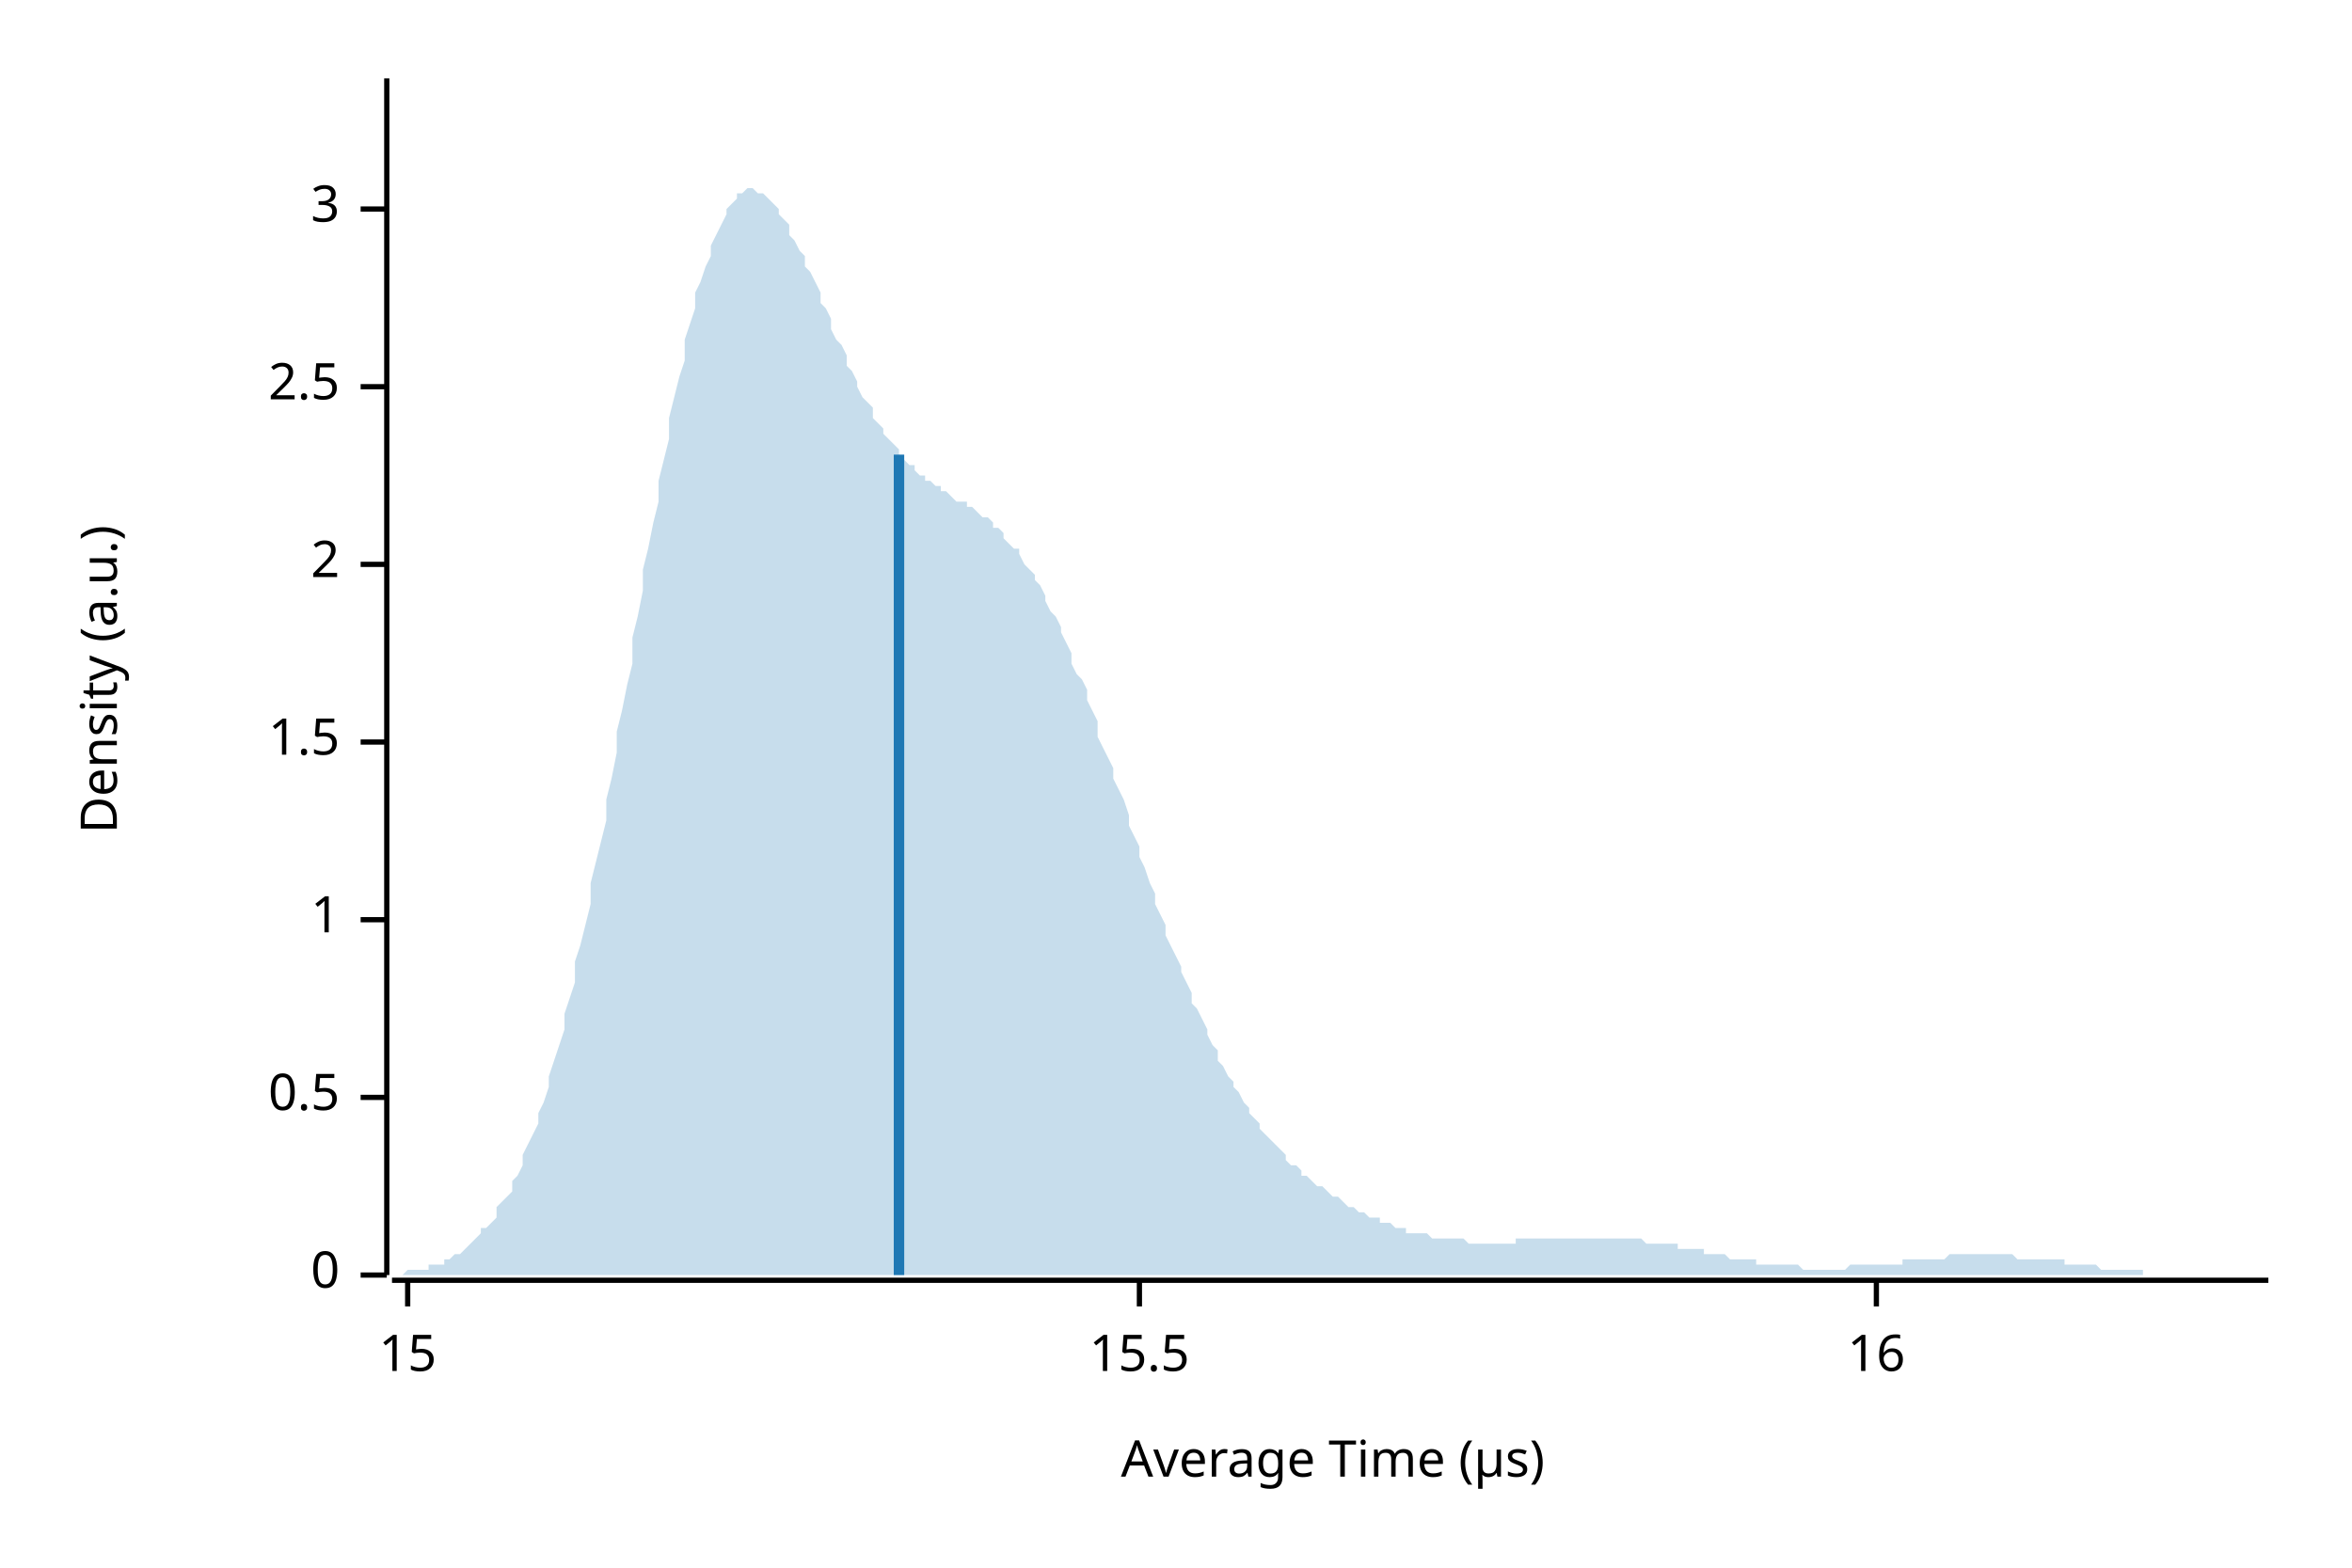
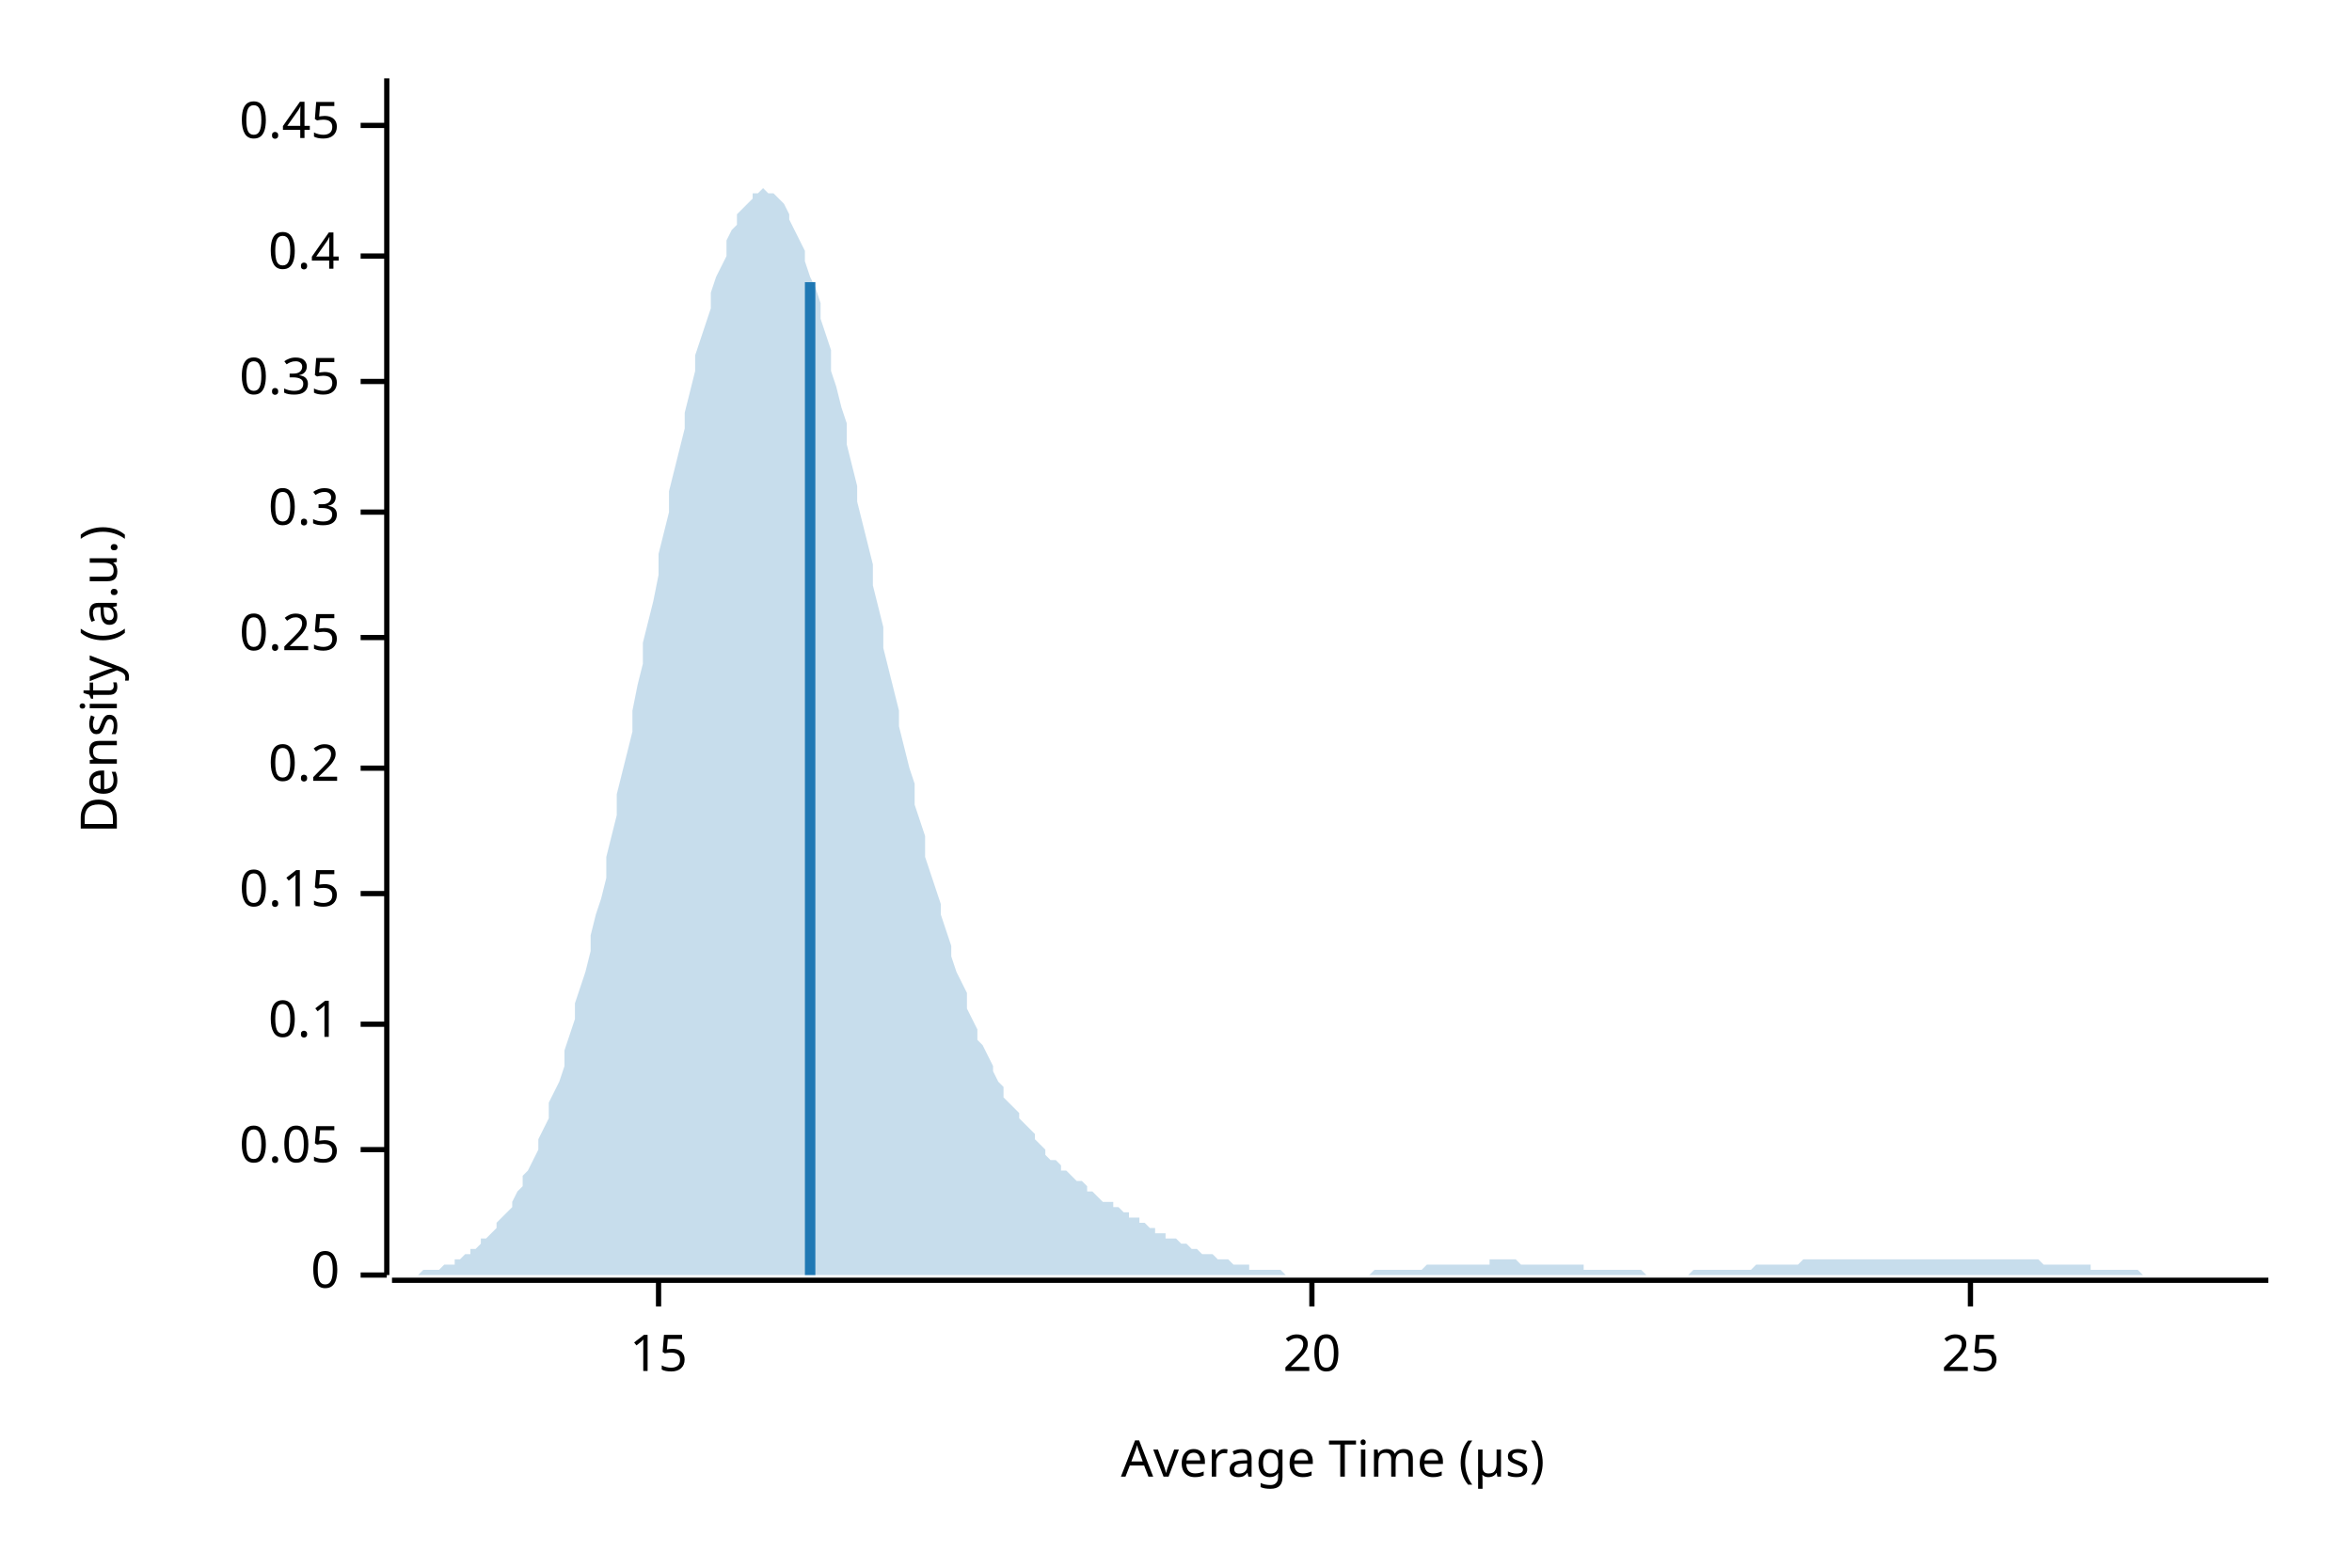
<svg xmlns="http://www.w3.org/2000/svg" width="450" height="300" viewBox="0 0 450 300">
  <text x="15" y="130" dy="0.76em" text-anchor="middle" font-family="sans-serif" font-size="9.677" opacity="1" fill="#000000" transform="rotate(270, 15, 130)">
Density (a.u.)
</text>
  <text x="255" y="285" dy="-0.5ex" text-anchor="middle" font-family="sans-serif" font-size="9.677" opacity="1" fill="#000000">
Average Time (µs)
</text>
  <polyline fill="none" opacity="1" stroke="#000000" stroke-width="1" points="74,15 74,244 " />
  <text x="65" y="244" dy="0.5ex" text-anchor="end" font-family="sans-serif" font-size="9.677" opacity="1" fill="#000000">
0
</text>
  <polyline fill="none" opacity="1" stroke="#000000" stroke-width="1" points="69,244 74,244 " />
-   <text x="65" y="210" dy="0.5ex" text-anchor="end" font-family="sans-serif" font-size="9.677" opacity="1" fill="#000000">
- 0.5
+   <text x="65" y="220" dy="0.5ex" text-anchor="end" font-family="sans-serif" font-size="9.677" opacity="1" fill="#000000">
+ 0.05
</text>
-   <polyline fill="none" opacity="1" stroke="#000000" stroke-width="1" points="69,210 74,210 " />
-   <text x="65" y="176" dy="0.5ex" text-anchor="end" font-family="sans-serif" font-size="9.677" opacity="1" fill="#000000">
- 1
+   <polyline fill="none" opacity="1" stroke="#000000" stroke-width="1" points="69,220 74,220 " />
+   <text x="65" y="196" dy="0.5ex" text-anchor="end" font-family="sans-serif" font-size="9.677" opacity="1" fill="#000000">
+ 0.1
</text>
-   <polyline fill="none" opacity="1" stroke="#000000" stroke-width="1" points="69,176 74,176 " />
-   <text x="65" y="142" dy="0.5ex" text-anchor="end" font-family="sans-serif" font-size="9.677" opacity="1" fill="#000000">
- 1.5
+   <polyline fill="none" opacity="1" stroke="#000000" stroke-width="1" points="69,196 74,196 " />
+   <text x="65" y="171" dy="0.5ex" text-anchor="end" font-family="sans-serif" font-size="9.677" opacity="1" fill="#000000">
+ 0.15
</text>
-   <polyline fill="none" opacity="1" stroke="#000000" stroke-width="1" points="69,142 74,142 " />
-   <text x="65" y="108" dy="0.5ex" text-anchor="end" font-family="sans-serif" font-size="9.677" opacity="1" fill="#000000">
- 2
+   <polyline fill="none" opacity="1" stroke="#000000" stroke-width="1" points="69,171 74,171 " />
+   <text x="65" y="147" dy="0.5ex" text-anchor="end" font-family="sans-serif" font-size="9.677" opacity="1" fill="#000000">
+ 0.2
</text>
-   <polyline fill="none" opacity="1" stroke="#000000" stroke-width="1" points="69,108 74,108 " />
-   <text x="65" y="74" dy="0.5ex" text-anchor="end" font-family="sans-serif" font-size="9.677" opacity="1" fill="#000000">
- 2.5
+   <polyline fill="none" opacity="1" stroke="#000000" stroke-width="1" points="69,147 74,147 " />
+   <text x="65" y="122" dy="0.5ex" text-anchor="end" font-family="sans-serif" font-size="9.677" opacity="1" fill="#000000">
+ 0.25
</text>
-   <polyline fill="none" opacity="1" stroke="#000000" stroke-width="1" points="69,74 74,74 " />
-   <text x="65" y="40" dy="0.5ex" text-anchor="end" font-family="sans-serif" font-size="9.677" opacity="1" fill="#000000">
- 3
+   <polyline fill="none" opacity="1" stroke="#000000" stroke-width="1" points="69,122 74,122 " />
+   <text x="65" y="98" dy="0.5ex" text-anchor="end" font-family="sans-serif" font-size="9.677" opacity="1" fill="#000000">
+ 0.3
</text>
-   <polyline fill="none" opacity="1" stroke="#000000" stroke-width="1" points="69,40 74,40 " />
+   <polyline fill="none" opacity="1" stroke="#000000" stroke-width="1" points="69,98 74,98 " />
+   <text x="65" y="73" dy="0.5ex" text-anchor="end" font-family="sans-serif" font-size="9.677" opacity="1" fill="#000000">
+ 0.35
+ </text>
+   <polyline fill="none" opacity="1" stroke="#000000" stroke-width="1" points="69,73 74,73 " />
+   <text x="65" y="49" dy="0.5ex" text-anchor="end" font-family="sans-serif" font-size="9.677" opacity="1" fill="#000000">
+ 0.4
+ </text>
+   <polyline fill="none" opacity="1" stroke="#000000" stroke-width="1" points="69,49 74,49 " />
+   <text x="65" y="24" dy="0.5ex" text-anchor="end" font-family="sans-serif" font-size="9.677" opacity="1" fill="#000000">
+ 0.45
+ </text>
+   <polyline fill="none" opacity="1" stroke="#000000" stroke-width="1" points="69,24 74,24 " />
  <polyline fill="none" opacity="1" stroke="#000000" stroke-width="1" points="75,245 434,245 " />
-   <text x="78" y="255" dy="0.76em" text-anchor="middle" font-family="sans-serif" font-size="9.677" opacity="1" fill="#000000">
+   <text x="126" y="255" dy="0.76em" text-anchor="middle" font-family="sans-serif" font-size="9.677" opacity="1" fill="#000000">
15
</text>
-   <polyline fill="none" opacity="1" stroke="#000000" stroke-width="1" points="78,245 78,250 " />
-   <text x="218" y="255" dy="0.76em" text-anchor="middle" font-family="sans-serif" font-size="9.677" opacity="1" fill="#000000">
- 15.5
+   <polyline fill="none" opacity="1" stroke="#000000" stroke-width="1" points="126,245 126,250 " />
+   <text x="251" y="255" dy="0.76em" text-anchor="middle" font-family="sans-serif" font-size="9.677" opacity="1" fill="#000000">
+ 20
</text>
-   <polyline fill="none" opacity="1" stroke="#000000" stroke-width="1" points="218,245 218,250 " />
-   <text x="359" y="255" dy="0.76em" text-anchor="middle" font-family="sans-serif" font-size="9.677" opacity="1" fill="#000000">
- 16
+   <polyline fill="none" opacity="1" stroke="#000000" stroke-width="1" points="251,245 251,250 " />
+   <text x="377" y="255" dy="0.76em" text-anchor="middle" font-family="sans-serif" font-size="9.677" opacity="1" fill="#000000">
+ 25
</text>
-   <polyline fill="none" opacity="1" stroke="#000000" stroke-width="1" points="359,245 359,250 " />
-   <polygon opacity="0.25" fill="#1F78B4" points="75,244 75,244 76,244 77,244 77,244 78,243 79,243 80,243 80,243 81,243 82,243 82,242 83,242 84,242 85,242 85,241 86,241 87,240 87,240 88,240 89,239 90,238 90,238 91,237 92,236 92,235 93,235 94,234 95,233 95,231 96,230 97,229 98,228 98,226 99,225 100,223 100,221 101,219 102,217 103,215 103,213 104,211 105,208 105,206 106,203 107,200 108,197 108,194 109,191 110,188 110,184 111,181 112,177 113,173 113,169 114,165 115,161 116,157 116,153 117,149 118,144 118,140 119,136 120,131 121,127 121,122 122,118 123,113 123,109 124,105 125,100 126,96 126,92 127,88 128,84 128,80 129,76 130,72 131,69 131,65 132,62 133,59 133,56 134,54 135,51 136,49 136,47 137,45 138,43 139,41 139,40 140,39 141,38 141,37 142,37 143,36 144,36 144,36 145,37 146,37 146,37 147,38 148,39 149,40 149,41 150,42 151,43 151,45 152,46 153,48 154,49 154,51 155,52 156,54 157,56 157,58 158,59 159,61 159,63 160,65 161,66 162,68 162,70 163,71 164,73 164,74 165,76 166,77 167,78 167,80 168,81 169,82 169,83 170,84 171,85 172,86 172,87 173,88 174,89 175,89 175,90 176,91 177,91 177,92 178,92 179,93 180,93 180,94 181,94 182,95 182,95 183,96 184,96 185,96 185,97 186,97 187,98 187,98 188,99 189,99 190,100 190,101 191,101 192,102 192,103 193,104 194,105 195,105 195,106 196,108 197,109 198,110 198,111 199,112 200,114 200,115 201,117 202,118 203,120 203,121 204,123 205,125 205,127 206,129 207,130 208,132 208,134 209,136 210,138 210,141 211,143 212,145 213,147 213,149 214,151 215,153 216,156 216,158 217,160 218,162 218,164 219,166 220,169 221,171 221,173 222,175 223,177 223,179 224,181 225,183 226,185 226,186 227,188 228,190 228,192 229,193 230,195 231,197 231,198 232,200 233,201 233,203 234,204 235,206 236,207 236,208 237,209 238,211 239,212 239,213 240,214 241,215 241,216 242,217 243,218 244,219 244,219 245,220 246,221 246,222 247,223 248,223 249,224 249,225 250,225 251,226 251,226 252,227 253,227 254,228 254,228 255,229 256,229 257,230 257,230 258,231 259,231 259,231 260,232 261,232 262,233 262,233 263,233 264,233 264,234 265,234 266,234 267,235 267,235 268,235 269,235 269,236 270,236 271,236 272,236 272,236 273,236 274,237 275,237 275,237 276,237 277,237 277,237 278,237 279,237 280,237 280,237 281,238 282,238 282,238 283,238 284,238 285,238 285,238 286,238 287,238 287,238 288,238 289,238 290,238 290,237 291,237 292,237 292,237 293,237 294,237 295,237 295,237 296,237 297,237 298,237 298,237 299,237 300,237 300,237 301,237 302,237 303,237 303,237 304,237 305,237 305,237 306,237 307,237 308,237 308,237 309,237 310,237 310,237 311,237 312,237 313,237 313,237 314,237 315,238 316,238 316,238 317,238 318,238 318,238 319,238 320,238 321,238 321,239 322,239 323,239 323,239 324,239 325,239 326,239 326,240 327,240 328,240 328,240 329,240 330,240 331,241 331,241 332,241 333,241 333,241 334,241 335,241 336,241 336,242 337,242 338,242 339,242 339,242 340,242 341,242 341,242 342,242 343,242 344,242 344,242 345,243 346,243 346,243 347,243 348,243 349,243 349,243 350,243 351,243 351,243 352,243 353,243 354,242 354,242 355,242 356,242 357,242 357,242 358,242 359,242 359,242 360,242 361,242 362,242 362,242 363,242 364,242 364,241 365,241 366,241 367,241 367,241 368,241 369,241 369,241 370,241 371,241 372,241 372,241 373,240 374,240 375,240 375,240 376,240 377,240 377,240 378,240 379,240 380,240 380,240 381,240 382,240 382,240 383,240 384,240 385,240 385,240 386,241 387,241 387,241 388,241 389,241 390,241 390,241 391,241 392,241 392,241 393,241 394,241 395,241 395,242 396,242 397,242 398,242 398,242 399,242 400,242 400,242 401,242 402,243 403,243 403,243 404,243 405,243 405,243 406,243 407,243 408,243 408,243 409,243 410,243 410,244 411,244 412,244 413,244 413,244 414,244 415,244 416,244 416,244 417,244 418,244 418,244 419,244 420,244 421,244 421,244 422,244 423,244 423,244 424,244 425,244 426,244 426,244 427,244 428,244 428,244 429,244 430,244 431,244 431,244 432,244 433,244 434,244 434,244 75,244 " />
-   <polyline fill="none" opacity="1" stroke="#1F78B4" stroke-width="2" points="172,244 172,87 " />
+   <polyline fill="none" opacity="1" stroke="#000000" stroke-width="1" points="377,245 377,250 " />
+   <polygon opacity="0.25" fill="#1F78B4" points="75,244 75,244 76,244 77,244 77,244 78,244 79,244 80,244 80,244 81,243 82,243 82,243 83,243 84,243 85,242 85,242 86,242 87,242 87,241 88,241 89,240 90,240 90,239 91,239 92,238 92,237 93,237 94,236 95,235 95,234 96,233 97,232 98,231 98,230 99,228 100,227 100,225 101,224 102,222 103,220 103,218 104,216 105,214 105,211 106,209 107,207 108,204 108,201 109,198 110,195 110,192 111,189 112,186 113,182 113,179 114,175 115,172 116,168 116,164 117,160 118,156 118,152 119,148 120,144 121,140 121,136 122,131 123,127 123,123 124,119 125,115 126,110 126,106 127,102 128,98 128,94 129,90 130,86 131,82 131,79 132,75 133,71 133,68 134,65 135,62 136,59 136,56 137,53 138,51 139,49 139,46 140,44 141,43 141,41 142,40 143,39 144,38 144,37 145,37 146,36 146,36 147,37 148,37 149,38 149,38 150,39 151,41 151,42 152,44 153,46 154,48 154,50 155,53 156,55 157,58 157,61 158,64 159,67 159,71 160,74 161,78 162,81 162,85 163,89 164,93 164,96 165,100 166,104 167,108 167,112 168,116 169,120 169,124 170,128 171,132 172,136 172,139 173,143 174,147 175,150 175,154 176,157 177,160 177,164 178,167 179,170 180,173 180,175 181,178 182,181 182,183 183,186 184,188 185,190 185,193 186,195 187,197 187,199 188,200 189,202 190,204 190,205 191,207 192,208 192,210 193,211 194,212 195,213 195,214 196,215 197,216 198,217 198,218 199,219 200,220 200,221 201,222 202,222 203,223 203,224 204,224 205,225 205,225 206,226 207,226 208,227 208,228 209,228 210,229 210,229 211,230 212,230 213,230 213,231 214,231 215,232 216,232 216,233 217,233 218,233 218,234 219,234 220,235 221,235 221,236 222,236 223,236 223,237 224,237 225,237 226,238 226,238 227,238 228,239 228,239 229,239 230,240 231,240 231,240 232,240 233,241 233,241 234,241 235,241 236,242 236,242 237,242 238,242 239,242 239,243 240,243 241,243 241,243 242,243 243,243 244,243 244,243 245,243 246,244 246,244 247,244 248,244 249,244 249,244 250,244 251,244 251,244 252,244 253,244 254,244 254,244 255,244 256,244 257,244 257,244 258,244 259,244 259,244 260,244 261,244 262,244 262,244 263,243 264,243 264,243 265,243 266,243 267,243 267,243 268,243 269,243 269,243 270,243 271,243 272,243 272,243 273,242 274,242 275,242 275,242 276,242 277,242 277,242 278,242 279,242 280,242 280,242 281,242 282,242 282,242 283,242 284,242 285,242 285,241 286,241 287,241 287,241 288,241 289,241 290,241 290,241 291,242 292,242 292,242 293,242 294,242 295,242 295,242 296,242 297,242 298,242 298,242 299,242 300,242 300,242 301,242 302,242 303,242 303,243 304,243 305,243 305,243 306,243 307,243 308,243 308,243 309,243 310,243 310,243 311,243 312,243 313,243 313,243 314,243 315,244 316,244 316,244 317,244 318,244 318,244 319,244 320,244 321,244 321,244 322,244 323,244 323,244 324,243 325,243 326,243 326,243 327,243 328,243 328,243 329,243 330,243 331,243 331,243 332,243 333,243 333,243 334,243 335,243 336,242 336,242 337,242 338,242 339,242 339,242 340,242 341,242 341,242 342,242 343,242 344,242 344,242 345,241 346,241 346,241 347,241 348,241 349,241 349,241 350,241 351,241 351,241 352,241 353,241 354,241 354,241 355,241 356,241 357,241 357,241 358,241 359,241 359,241 360,241 361,241 362,241 362,241 363,241 364,241 364,241 365,241 366,241 367,241 367,241 368,241 369,241 369,241 370,241 371,241 372,241 372,241 373,241 374,241 375,241 375,241 376,241 377,241 377,241 378,241 379,241 380,241 380,241 381,241 382,241 382,241 383,241 384,241 385,241 385,241 386,241 387,241 387,241 388,241 389,241 390,241 390,241 391,242 392,242 392,242 393,242 394,242 395,242 395,242 396,242 397,242 398,242 398,242 399,242 400,242 400,243 401,243 402,243 403,243 403,243 404,243 405,243 405,243 406,243 407,243 408,243 408,243 409,243 410,244 410,244 411,244 412,244 413,244 413,244 414,244 415,244 416,244 416,244 417,244 418,244 418,244 419,244 420,244 421,244 421,244 422,244 423,244 423,244 424,244 425,244 426,244 426,244 427,244 428,244 428,244 429,244 430,244 431,244 431,244 432,244 433,244 434,244 434,244 75,244 " />
+   <polyline fill="none" opacity="1" stroke="#1F78B4" stroke-width="2" points="155,244 155,54 " />
</svg>
